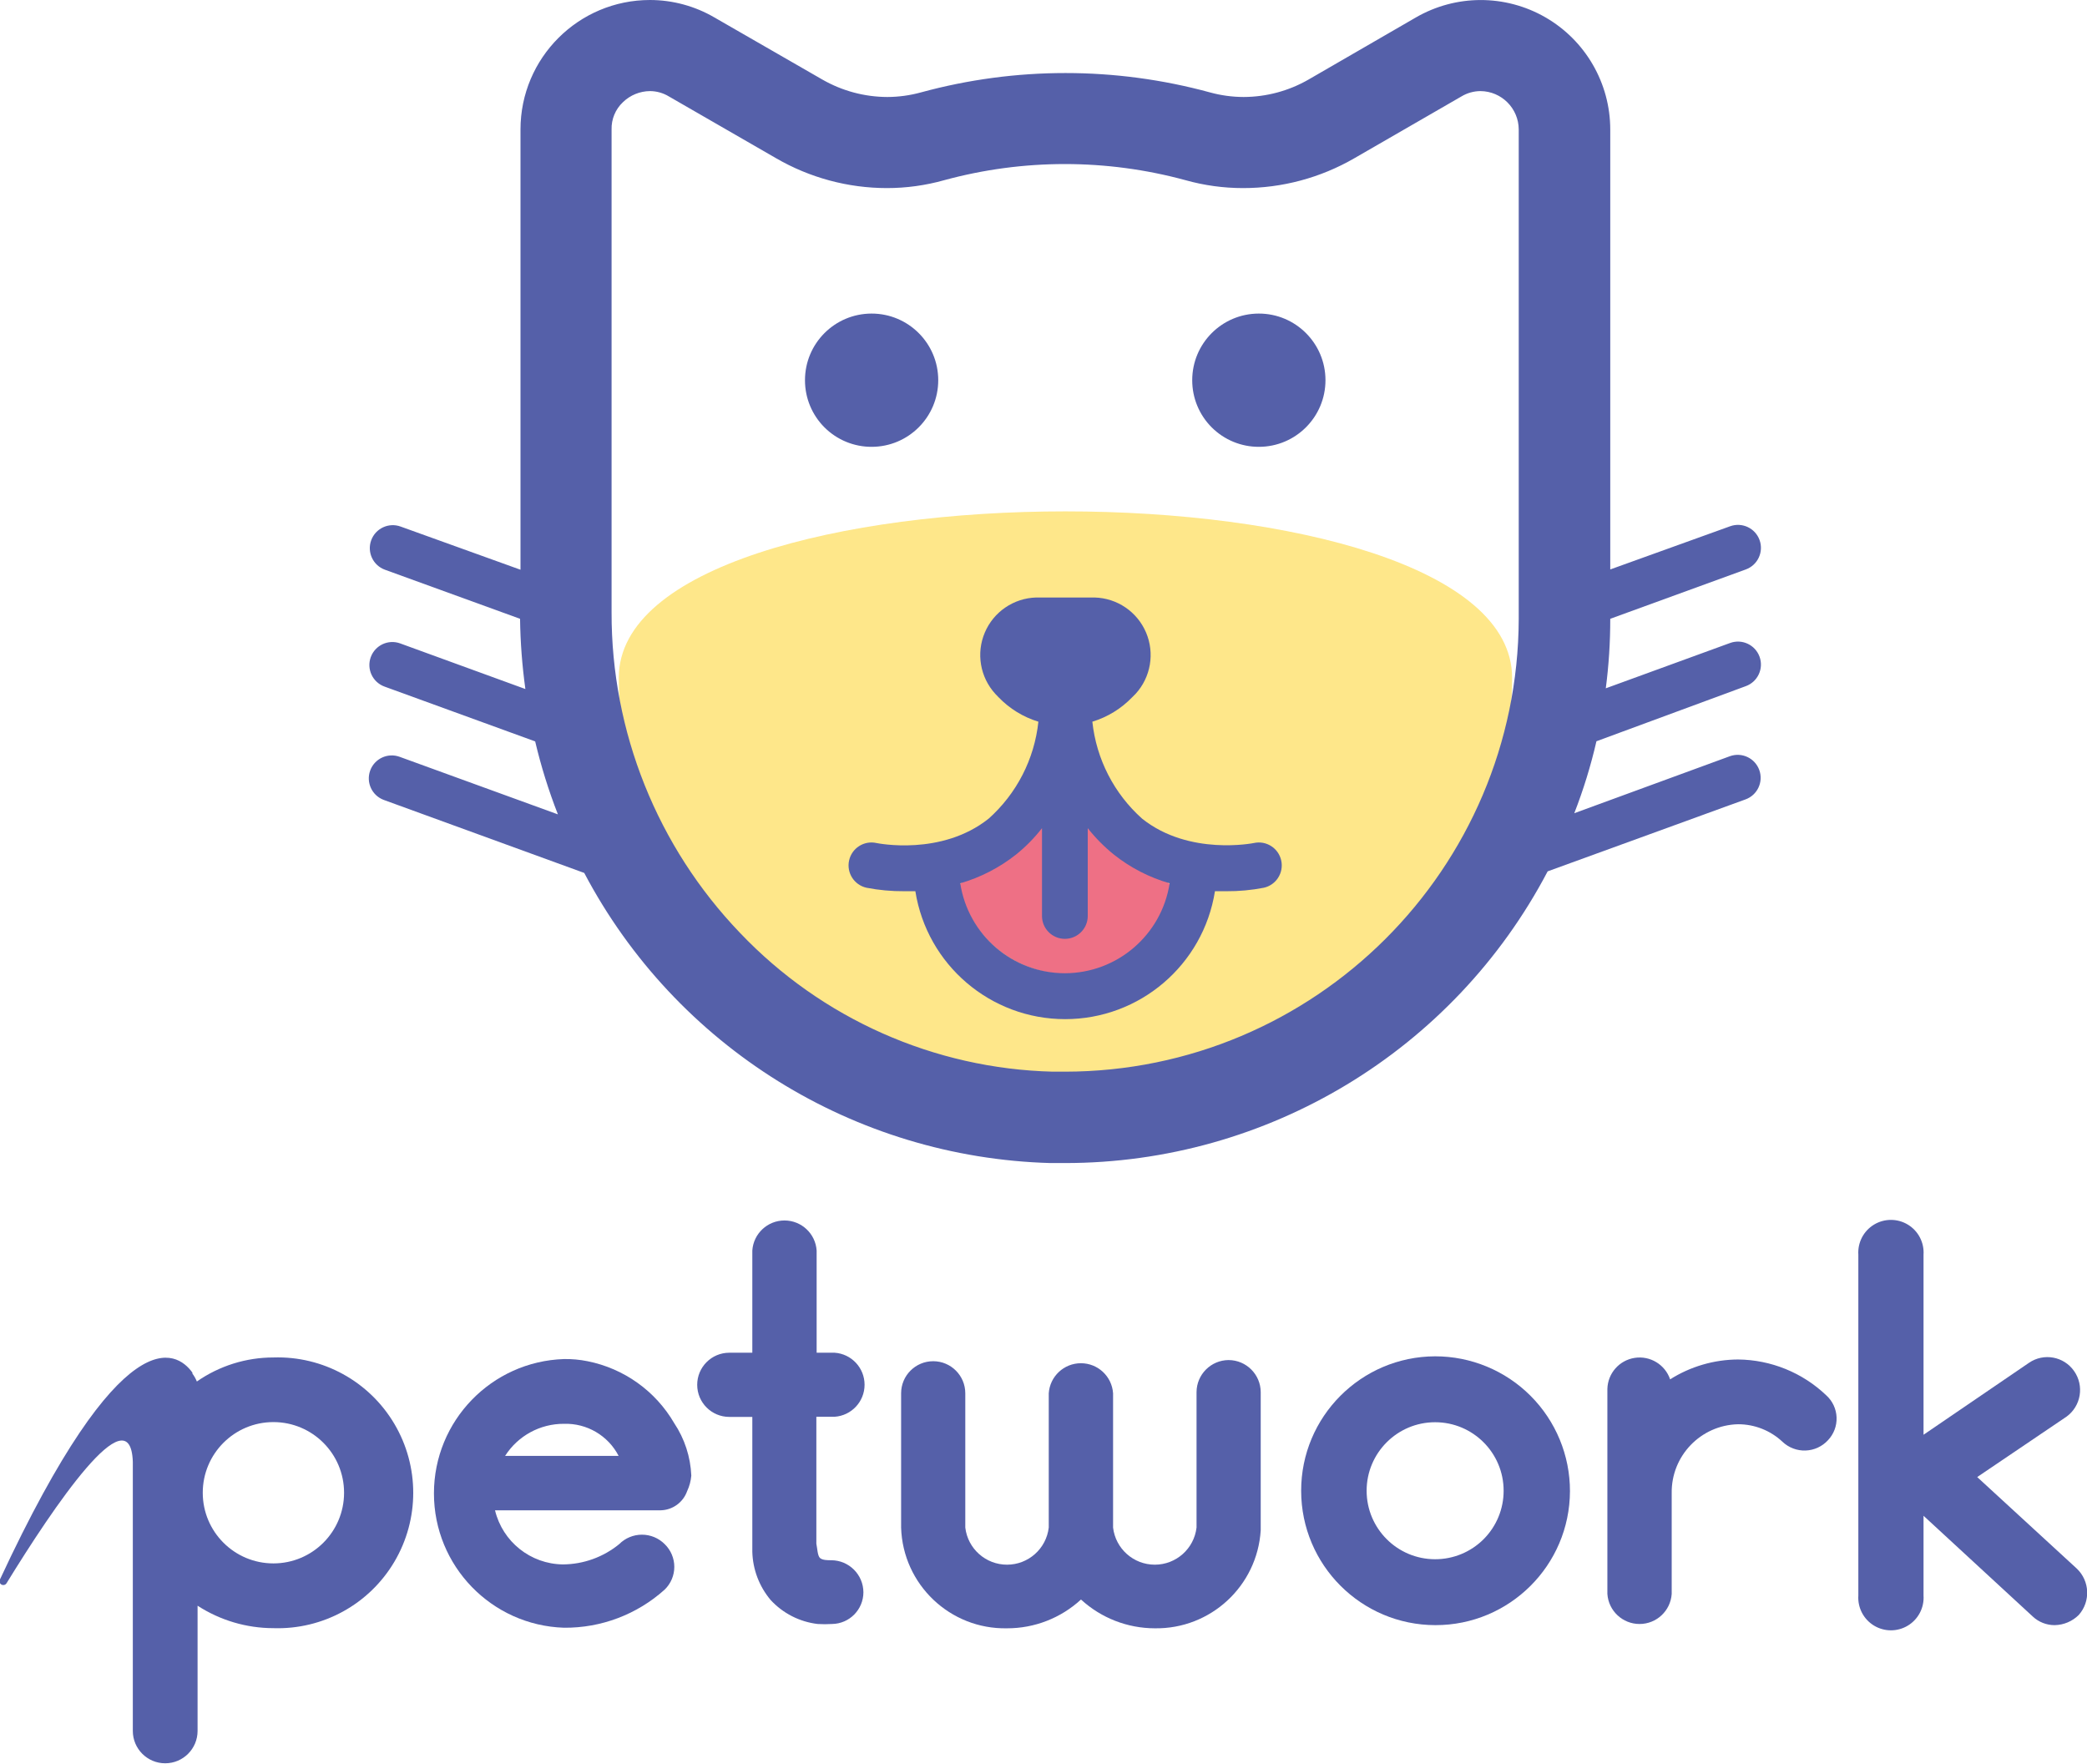
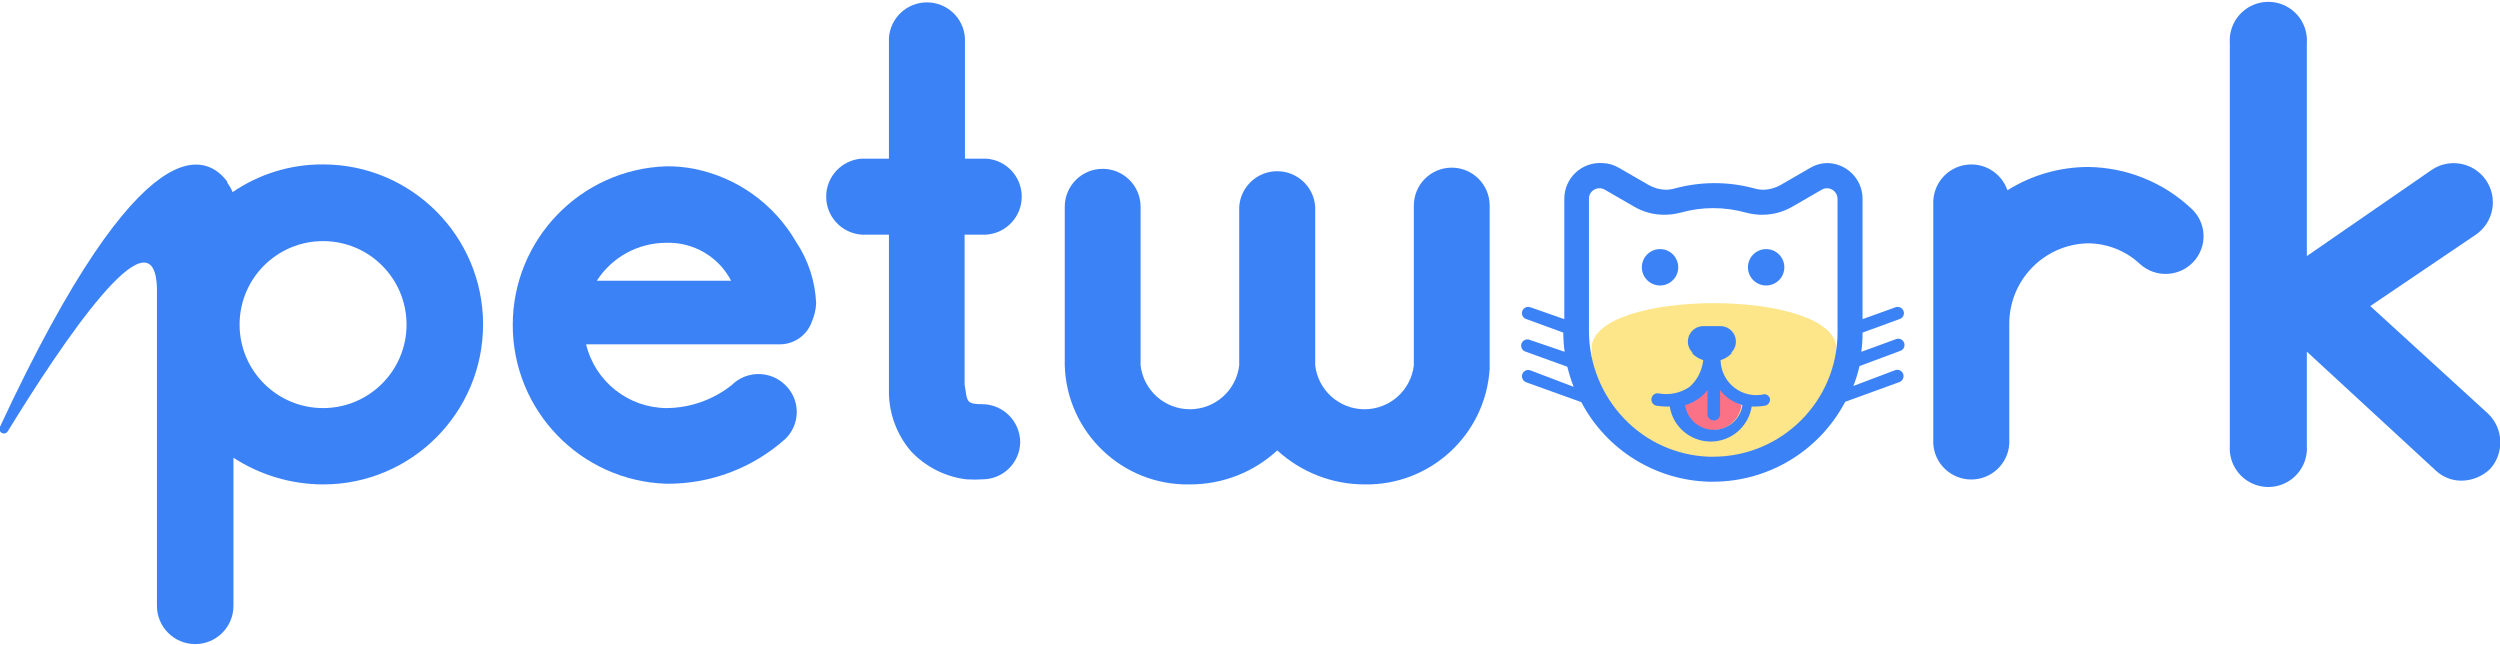
- <svg xmlns="http://www.w3.org/2000/svg" id="Calque_1" data-name="Calque 1" viewBox="0 0 145.03 122.55">
+ <svg xmlns="http://www.w3.org/2000/svg" id="Calque_1" data-name="Calque 1" viewBox="0 0 147.03 37.89">
  <defs>
-     <style>.cls-1{fill:#5560a9;}.cls-2{fill:#fee78a;}.cls-3{fill:#ee7085;}</style>
+     <style>.cls-1{fill:#3b82f6;}.cls-2{fill:#fde68a;}.cls-3{fill:#fb7185;}</style>
  </defs>
-   <path class="cls-1" d="M19,94.33A9.3,9.3,0,0,0,13.68,96h0v0a2.43,2.43,0,0,0-.31-.55.43.43,0,0,0,0-.07C12.26,93.84,8.51,91.46,0,109.75a.26.26,0,0,0,.46.26c3.21-5.22,8.6-13.24,8.77-8.43v18.7a2.25,2.25,0,1,0,4.5,0v-8.7A9.71,9.71,0,0,0,19,113.14a9.41,9.41,0,1,0,0-18.81Zm0,14.31a4.91,4.91,0,1,1,4.91-4.91A4.91,4.91,0,0,1,19,108.64Z" />
-   <path class="cls-1" d="M40.83,94.59a7.59,7.59,0,0,0-1.64-.15,9.34,9.34,0,0,0,0,18.67,10.32,10.32,0,0,0,7-2.65,2.2,2.2,0,0,0,0-3.16,2.23,2.23,0,0,0-3.16,0,6.24,6.24,0,0,1-3.91,1.41,4.91,4.91,0,0,1-4.72-3.76H45.92a2,2,0,0,0,1.83-1.33,3.17,3.17,0,0,0,.29-1.08,7.1,7.1,0,0,0-1.19-3.65A9,9,0,0,0,40.83,94.59Zm-5.73,6.58a4.82,4.82,0,0,1,4.09-2.23,4.13,4.13,0,0,1,3.8,2.23Z" />
-   <path class="cls-1" d="M58,98.45A2.23,2.23,0,0,0,58,94H56.75v-7.1a2.24,2.24,0,0,0-4.47,0V94h-1.6a2.23,2.23,0,1,0,0,4.46h1.6v9.37a5.43,5.43,0,0,0,1.27,3.35,5.29,5.29,0,0,0,3.27,1.67,7.79,7.79,0,0,0,1,0A2.21,2.21,0,0,0,60,110.65a2.24,2.24,0,0,0-2.23-2.23c-.26,0-.6,0-.78-.15s-.19-.67-.26-1V98.45Z" />
-   <path class="cls-1" d="M85.38,94.51a2.24,2.24,0,0,0-2.23,2.23v9.41a2.92,2.92,0,0,1-5.8,0V96.82a2.24,2.24,0,0,0-4.47,0v9.33a2.92,2.92,0,0,1-5.8,0V96.82a2.23,2.23,0,0,0-4.46,0v9.33a7.22,7.22,0,0,0,7.36,7,7.56,7.56,0,0,0,5.14-2,7.6,7.6,0,0,0,5.13,2,7.26,7.26,0,0,0,7.36-6.81V96.74A2.24,2.24,0,0,0,85.38,94.51Z" />
-   <path class="cls-1" d="M99.73,94.25a9.34,9.34,0,1,0,9.37,9.37A9.36,9.36,0,0,0,99.73,94.25Zm0,14.1a4.76,4.76,0,1,1,4.76-4.76A4.75,4.75,0,0,1,99.73,108.35Z" />
-   <path class="cls-1" d="M120.78,94.47a8.92,8.92,0,0,0-4.72,1.38,2.24,2.24,0,0,0-4.36.67v14.24a2.24,2.24,0,0,0,4.47,0v-7a4.72,4.72,0,0,1,4.61-4.79,4.5,4.5,0,0,1,3.09,1.22,2.22,2.22,0,0,0,3.16-.11,2.18,2.18,0,0,0-.12-3.12A9,9,0,0,0,120.78,94.47Z" />
-   <path class="cls-1" d="M144.32,109l-6.92-6.36,6.21-4.2a2.29,2.29,0,0,0,.52-3.17A2.26,2.26,0,0,0,141,94.7l-7.33,5V87.19a2.27,2.27,0,1,0-4.53,0v23.68a2.27,2.27,0,1,0,4.53,0v-5.54l7.59,7a2.21,2.21,0,0,0,1.52.6,2.43,2.43,0,0,0,1.68-.71A2.32,2.32,0,0,0,144.32,109Z" />
-   <path class="cls-2" d="M105.08,47.1c0,15.42-13.9,27.73-31.06,27.73S43,62.52,43,47.1,105.08,31.68,105.08,47.1Z" />
-   <path class="cls-3" d="M66.66,61.46A7.63,7.63,0,0,0,74,67.68c6.41.28,7.32-6.22,7.32-6.22L74,55.81Z" />
-   <path class="cls-1" d="M60.57,31.05a4.63,4.63,0,1,0-4.63-4.62A4.62,4.62,0,0,0,60.57,31.05Z" />
-   <path class="cls-1" d="M87.48,31.05a4.63,4.63,0,1,0-4.63-4.62A4.62,4.62,0,0,0,87.48,31.05Z" />
-   <path class="cls-1" d="M87.14,58.58s-4.5.92-7.77-1.69a10.52,10.52,0,0,1-3.46-6.74,6.45,6.45,0,0,0,2.77-1.7l.24-.24a4,4,0,0,0-2.85-6.69H72a4,4,0,0,0-2.84,6.69l.23.24a6.45,6.45,0,0,0,2.77,1.7,10.52,10.52,0,0,1-3.46,6.74C65.42,59.5,61,58.6,60.9,58.58a1.59,1.59,0,0,0-.68,3.11,13.28,13.28,0,0,0,2.61.24l.78,0a10.54,10.54,0,0,0,20.82,0l.79,0a13.12,13.12,0,0,0,2.6-.24,1.59,1.59,0,0,0-.68-3.11ZM74,67.63a7.37,7.37,0,0,1-7.27-6.25,11.35,11.35,0,0,0,3.88-2,11.13,11.13,0,0,0,1.8-1.83v6.1a1.59,1.59,0,0,0,3.18,0v-6.1a11.61,11.61,0,0,0,1.81,1.83,11.18,11.18,0,0,0,3.88,2A7.38,7.38,0,0,1,74,67.63Z" />
-   <path class="cls-1" d="M121.32,47.68a1.59,1.59,0,1,0-1.09-3l-8.64,3.15A37.08,37.08,0,0,0,111.9,43l9.42-3.43a1.59,1.59,0,0,0-1.09-3l-8.33,3V9A9,9,0,0,0,98.38,1.22L90.93,5.53a9.1,9.1,0,0,1-4.51,1.21,8.92,8.92,0,0,1-2.34-.32A38.16,38.16,0,0,0,64,6.42a8.92,8.92,0,0,1-2.34.32,9.13,9.13,0,0,1-4.51-1.21L49.66,1.22A8.91,8.91,0,0,0,45.17,0a9,9,0,0,0-9,9V39.59l-8.33-3a1.59,1.59,0,1,0-1.09,3L36.14,43a39.33,39.33,0,0,0,.37,4.88l-8.7-3.17a1.59,1.59,0,1,0-1.09,3l10.47,3.81a37.75,37.75,0,0,0,1.58,5.07l-11-4a1.59,1.59,0,1,0-1.09,3l13.92,5.07A37.81,37.81,0,0,0,73,80.82h1a37.88,37.88,0,0,0,33.55-20.27l13.75-5a1.59,1.59,0,1,0-1.09-3L109.4,56.51a36,36,0,0,0,1.54-5ZM74,74.47h-.84a31.08,31.08,0,0,1-21.74-9.65A32.05,32.05,0,0,1,42.5,42.55V9a2.51,2.51,0,0,1,.79-1.9,2.73,2.73,0,0,1,1.88-.77,2.55,2.55,0,0,1,1.31.37L53.94,11a15.36,15.36,0,0,0,7.68,2.07,14.71,14.71,0,0,0,4-.55,31.91,31.91,0,0,1,16.76,0,14.77,14.77,0,0,0,4,.55A15.42,15.42,0,0,0,94.11,11l7.45-4.3a2.59,2.59,0,0,1,1.32-.37A2.68,2.68,0,0,1,105.54,9V43A31.56,31.56,0,0,1,74,74.47Z" />
+   <path class="cls-1" d="M19,9.67a9.3,9.3,0,0,0-5.32,1.63h0v0a2.43,2.43,0,0,0-.31-.55l0-.06C12.26,9.18,8.51,6.81,0,25.1a.26.26,0,0,0,.46.26c3.21-5.23,8.6-13.25,8.77-8.44V35.63a2.25,2.25,0,1,0,4.5,0V26.92A9.72,9.72,0,0,0,19,28.49,9.41,9.41,0,0,0,19,9.67ZM19,24a4.91,4.91,0,1,1,4.91-4.91A4.91,4.91,0,0,1,19,24Z" />
+   <path class="cls-1" d="M40.83,9.93a8.27,8.27,0,0,0-1.64-.15,9.34,9.34,0,0,0,0,18.67,10.35,10.35,0,0,0,7-2.64,2.2,2.2,0,0,0,0-3.16,2.24,2.24,0,0,0-3.16,0A6.24,6.24,0,0,1,39.19,24a4.9,4.9,0,0,1-4.72-3.75H45.92a2,2,0,0,0,1.83-1.34A3.12,3.12,0,0,0,48,17.85a7.06,7.06,0,0,0-1.19-3.64A8.94,8.94,0,0,0,40.83,9.93ZM35.1,16.51a4.85,4.85,0,0,1,4.09-2.23A4.15,4.15,0,0,1,43,16.51Z" />
+   <path class="cls-1" d="M58,13.8a2.24,2.24,0,0,0,0-4.47H56.75V2.23a2.24,2.24,0,0,0-4.47,0v7.1h-1.6a2.24,2.24,0,0,0,0,4.47h1.6v9.37a5.42,5.42,0,0,0,1.27,3.34,5.36,5.36,0,0,0,3.27,1.68,7.79,7.79,0,0,0,1,0A2.22,2.22,0,0,0,60,26a2.25,2.25,0,0,0-2.23-2.23c-.26,0-.6,0-.78-.15s-.19-.67-.26-1V13.8Z" />
+   <path class="cls-1" d="M85.38,9.86a2.23,2.23,0,0,0-2.23,2.23v9.4a2.92,2.92,0,0,1-5.8,0V12.16a2.24,2.24,0,0,0-4.47,0v9.33a2.92,2.92,0,0,1-5.8,0V12.16a2.23,2.23,0,0,0-4.46,0v9.33a7.22,7.22,0,0,0,7.36,7,7.56,7.56,0,0,0,5.14-2,7.6,7.6,0,0,0,5.13,2,7.25,7.25,0,0,0,7.36-6.8V12.09A2.23,2.23,0,0,0,85.38,9.86Z" />
+   <path class="cls-1" d="M122.78,9.82a9,9,0,0,0-4.72,1.37,2.24,2.24,0,0,0-4.36.67V26.11a2.24,2.24,0,0,0,4.47,0v-7a4.73,4.73,0,0,1,4.61-4.8,4.51,4.51,0,0,1,3.09,1.23A2.24,2.24,0,0,0,129,15.4a2.2,2.2,0,0,0-.12-3.13A9,9,0,0,0,122.78,9.82Z" />
+   <path class="cls-1" d="M146.32,24.32,139.4,18l6.21-4.2A2.28,2.28,0,0,0,143,10l-7.33,5.06V2.53a2.27,2.27,0,1,0-4.53,0V26.22a2.27,2.27,0,1,0,4.53,0V20.68l7.59,7a2.2,2.2,0,0,0,1.52.59,2.47,2.47,0,0,0,1.68-.7A2.34,2.34,0,0,0,146.32,24.32Z" />
+   <path class="cls-2" d="M108,20.51c0,3.58-3.22,6.43-7.2,6.43s-7.2-2.85-7.2-6.43S108,16.94,108,20.51Z" />
+   <path class="cls-3" d="M99,23.85a1.77,1.77,0,0,0,1.71,1.44,1.66,1.66,0,0,0,1.7-1.44l-1.7-1.31Z" />
+   <path class="cls-1" d="M97.63,16.79a1.07,1.07,0,1,0-1.07-1.07A1.07,1.07,0,0,0,97.63,16.79Z" />
+   <path class="cls-1" d="M103.87,16.79a1.07,1.07,0,1,0-1.07-1.07A1.07,1.07,0,0,0,103.87,16.79Z" />
+   <path class="cls-1" d="M103.79,23.18a2.1,2.1,0,0,1-2.6-2,1.48,1.48,0,0,0,.64-.39l0-.06a.91.91,0,0,0-.65-1.55h-1a.91.91,0,0,0-.65,1.55l0,.06a1.48,1.48,0,0,0,.64.39,2.44,2.44,0,0,1-.8,1.57,2.42,2.42,0,0,1-1.8.39.36.36,0,0,0-.44.28.37.37,0,0,0,.28.44,3.84,3.84,0,0,0,.6.05h.19a2.44,2.44,0,0,0,4.82,0h.19a3.84,3.84,0,0,0,.6-.05.37.37,0,0,0,.28-.44A.37.37,0,0,0,103.79,23.18Zm-3,2.1a1.72,1.72,0,0,1-1.69-1.45,2.66,2.66,0,0,0,.9-.46,2.44,2.44,0,0,0,.42-.43v1.42a.37.37,0,1,0,.74,0V22.94a2.44,2.44,0,0,0,.42.43,2.66,2.66,0,0,0,.9.46A1.72,1.72,0,0,1,100.75,25.28Z" />
+   <path class="cls-1" d="M111.72,20.65a.37.37,0,1,0-.25-.69l-2,.73a8.47,8.47,0,0,0,.07-1.13l2.19-.8a.36.36,0,0,0,.22-.47.37.37,0,0,0-.47-.22l-1.94.7V11.69a2.1,2.1,0,0,0-2.09-2.1,2,2,0,0,0-1,.29l-1.73,1a2.13,2.13,0,0,1-1,.28,2,2,0,0,1-.55-.08,8.91,8.91,0,0,0-4.66,0,2,2,0,0,1-.55.08,2.13,2.13,0,0,1-1-.28l-1.73-1a2,2,0,0,0-1-.29A2.1,2.1,0,0,0,92,11.69v7.08L90,18.07a.37.37,0,0,0-.47.22.36.36,0,0,0,.22.47l2.19.8a8.47,8.47,0,0,0,.08,1.13L90,20a.37.37,0,1,0-.25.69l2.43.88a9,9,0,0,0,.37,1.18L90,21.78a.37.37,0,0,0-.47.22.38.38,0,0,0,.22.48L93,23.65a8.76,8.76,0,0,0,7.51,4.68h.23a8.79,8.79,0,0,0,7.78-4.7l3.19-1.16a.38.38,0,0,0,.22-.48.37.37,0,0,0-.47-.22L109,22.7a7.91,7.91,0,0,0,.36-1.17Zm-11,6.21h-.2a7.24,7.24,0,0,1-5-2.24,7.45,7.45,0,0,1-2.07-5.16V11.69a.57.57,0,0,1,.18-.44.62.62,0,0,1,.44-.18.64.64,0,0,1,.3.08l1.73,1a3.5,3.5,0,0,0,1.78.48,3.73,3.73,0,0,0,.94-.12,7.1,7.1,0,0,1,3.88,0,3.73,3.73,0,0,0,.94.12,3.52,3.52,0,0,0,1.78-.48l1.73-1a.64.64,0,0,1,.3-.08.63.63,0,0,1,.62.62v7.86A7.32,7.32,0,0,1,100.75,26.86Z" />
</svg>
